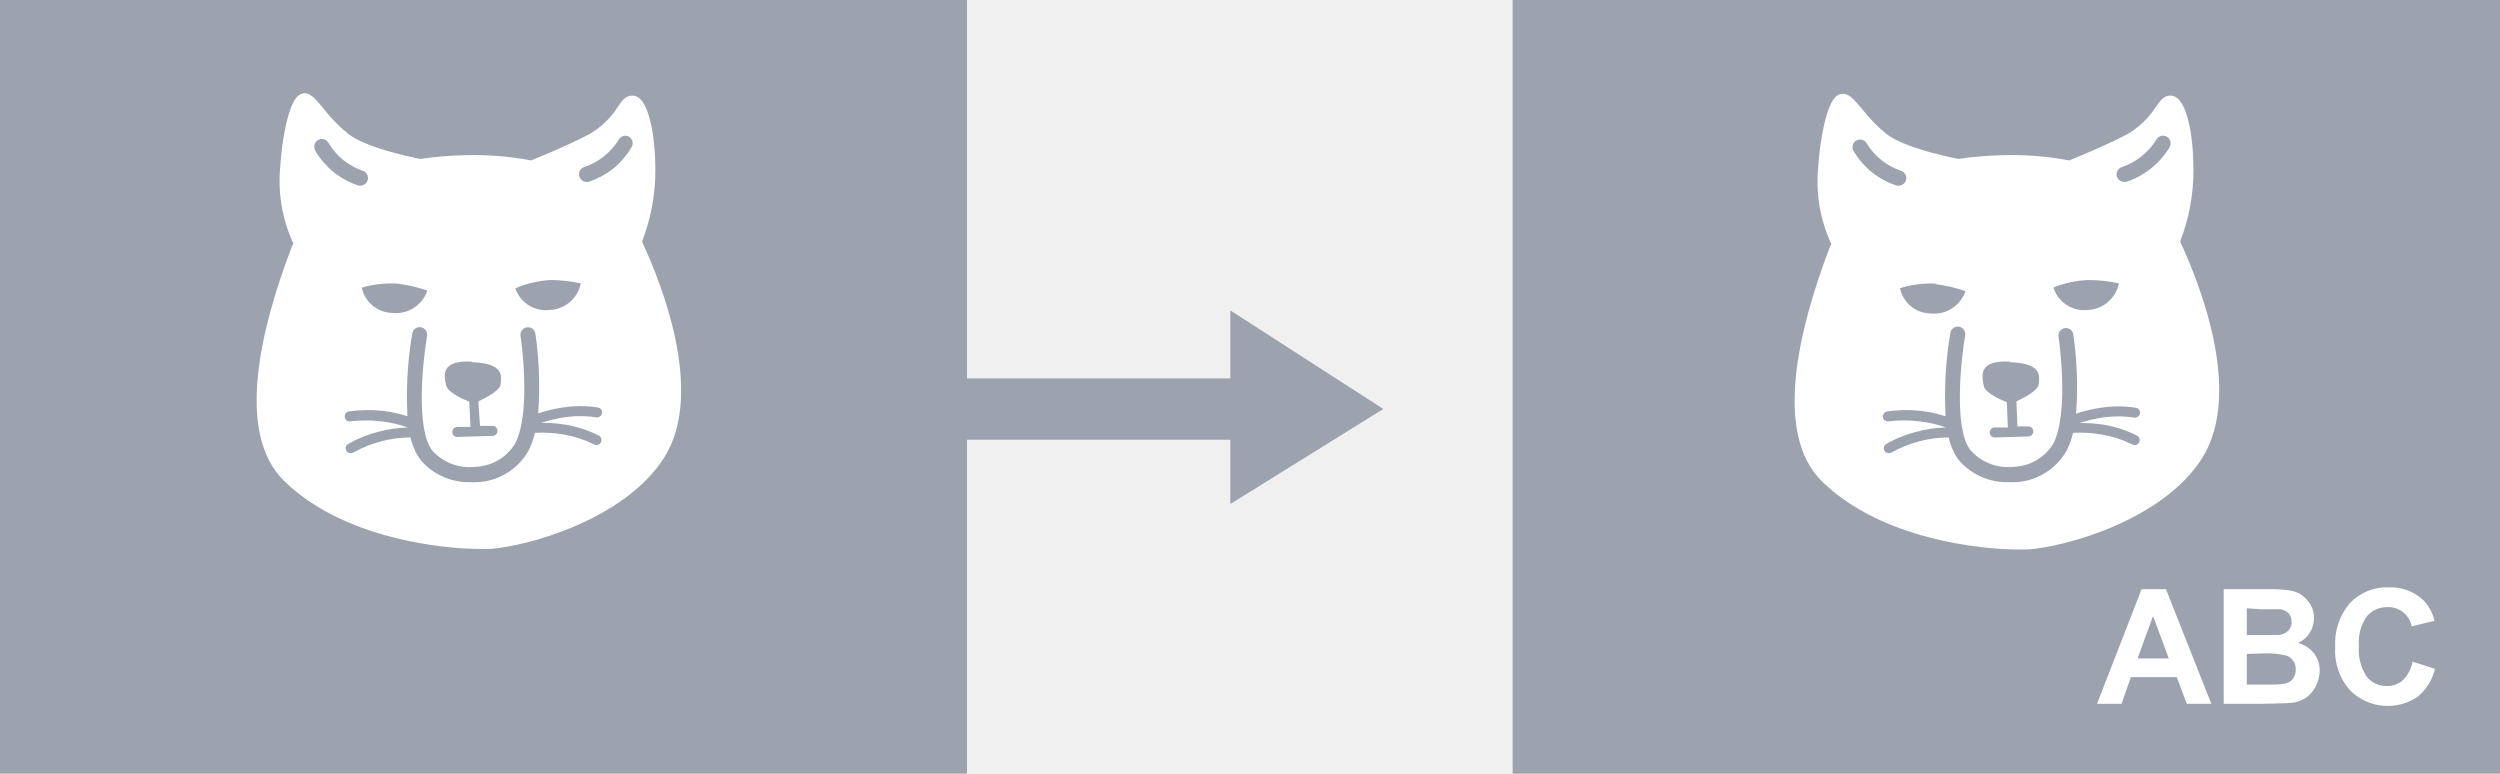
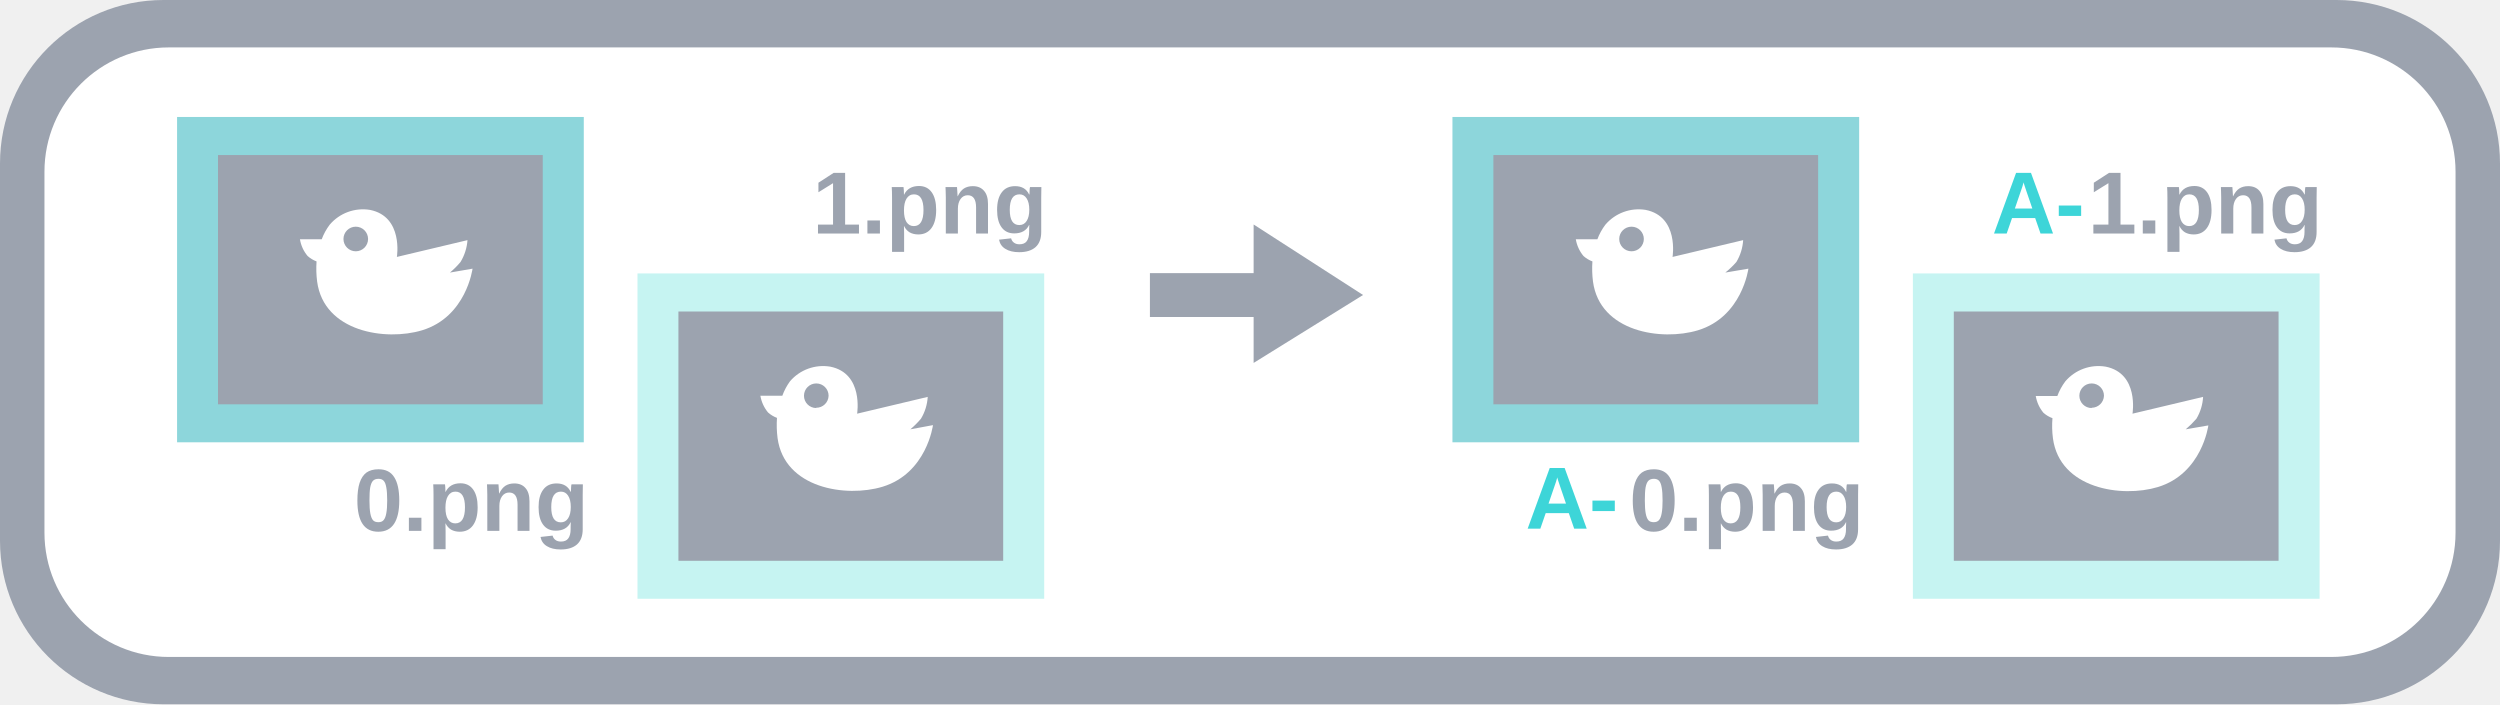
- <svg xmlns="http://www.w3.org/2000/svg" viewBox="0 0 187.49 58.02">
+ <svg xmlns="http://www.w3.org/2000/svg" viewBox="0 0 262.04 73.82">
  <defs>
-     <style>.cls-1{fill:#9ca3af;}.cls-2{fill:#fff;}</style>
+     <style>.cls-1,.cls-3{fill:#9ca3af;}.cls-2{fill:#fff;}.cls-3,.cls-4{font-size:9.23px;font-family:Arial-BoldMT, Arial;font-weight:700;}.cls-4{fill:#3dd5d8;}.cls-5{fill:#8dd6db;}.cls-6{fill:#c6f4f2;}</style>
  </defs>
  <g id="レイヤー_2" data-name="レイヤー 2">
+     <g id="レイヤー_2-2" data-name="レイヤー 2">
+       <rect class="cls-1" width="262.04" height="73.82" rx="17.14" />
+       <rect class="cls-2" x="4.66" y="4.97" width="252.72" height="63.89" rx="13.03" />
+     </g>
    <g id="レイヤー_1-2" data-name="レイヤー 1">
-       <polygon class="cls-1" points="66.11 28.38 66.11 32.98 92.27 32.98 92.27 37.8 103.74 30.67 92.27 23.28 92.27 28.38 66.11 28.38" />
-       <rect class="cls-1" width="72.52" height="58.02" />
-       <path class="cls-2" d="M48.15,18.12a14.73,14.73,0,0,0,1-5.42c0-2.5-.46-4.69-1.18-5.31a.79.79,0,0,0-.68-.21c-.42.06-.68.41-1,.9a6.07,6.07,0,0,1-2.13,2c-1.7.89-3.92,1.79-4.33,1.95a23.17,23.17,0,0,0-5-.39,26.19,26.19,0,0,0-3.31.28c-1.06-.21-4.07-.87-5.38-1.86a11.52,11.52,0,0,1-1.84-1.87C23.74,7.51,23.41,7.11,23,7a.76.76,0,0,0-.61.16c-.8.61-1.26,3.51-1.37,5.31a11.17,11.17,0,0,0,.92,5.66.36.36,0,0,0,.07.1c-.06.13-.12.26-.17.39-2.28,6-4.22,13.84-.53,17.45,4.42,4.33,11.87,5.1,14.7,5.1l.71,0c2.86-.2,10.13-2.2,13.09-6.85C52.87,29.47,49.64,21.33,48.15,18.12ZM41.27,21a11.19,11.19,0,0,1,2.29.25,2.49,2.49,0,0,1-2.39,2,2.4,2.4,0,0,1-2.52-1.63A7.78,7.78,0,0,1,41.27,21Zm-5.9,6.16c2.42.09,2.25,1,2.17,1.67-.06.48-1.1,1-1.66,1.27a.28.28,0,0,1,0,.13L36,31.94l.87,0h0a.38.38,0,1,1,0,.75l-2.58.08h0a.37.37,0,0,1-.37-.36.37.37,0,0,1,.36-.39l1,0-.08-1.74a.33.33,0,0,1,0-.15c-.56-.23-1.61-.71-1.73-1.2C33.29,28.2,33,27,35.37,27.12ZM29.8,21.27a11.45,11.45,0,0,1,2.25.52,2.48,2.48,0,0,1-2.6,1.68,2.4,2.4,0,0,1-2.32-1.9A7.83,7.83,0,0,1,29.8,21.27Zm-6.16-10a.57.57,0,0,1,1-.55A4.85,4.85,0,0,0,25.74,12a5.05,5.05,0,0,0,1.47.81.57.57,0,0,1-.16,1.11.45.45,0,0,1-.16,0,6.11,6.11,0,0,1-1.86-1A6.34,6.34,0,0,1,23.64,11.31ZM42.41,31.85a8.73,8.73,0,0,1,2.51.82.38.38,0,0,1-.18.71.41.41,0,0,1-.18-.05,8.36,8.36,0,0,0-2.28-.74,9.45,9.45,0,0,0-2.16-.13,6.39,6.39,0,0,1-.46,1.3,4.67,4.67,0,0,1-3.82,2.4,5.07,5.07,0,0,1-.55,0,4.74,4.74,0,0,1-3.76-1.68,4.51,4.51,0,0,1-.74-1.67,8.39,8.39,0,0,0-2.17.28,9.05,9.05,0,0,0-2.13.85.45.45,0,0,1-.19.05.36.36,0,0,1-.32-.18.37.37,0,0,1,.12-.51,9.09,9.09,0,0,1,2.32-.93,9.19,9.19,0,0,1,2.16-.31,8.38,8.38,0,0,0-2-.46,9.34,9.34,0,0,0-2.29,0,.37.37,0,0,1-.43-.3.37.37,0,0,1,.3-.44,9.66,9.66,0,0,1,2.5-.05,9.32,9.32,0,0,1,1.9.41A27.61,27.61,0,0,1,30.92,25a.56.56,0,0,1,.65-.46.57.57,0,0,1,.46.65c-.32,1.85-.87,7,.39,8.6A3.74,3.74,0,0,0,35.73,35a3.59,3.59,0,0,0,2.93-1.79c1.21-2.38.39-8,.38-8A.56.56,0,1,1,40.15,25,27.34,27.34,0,0,1,40.36,31a11.1,11.1,0,0,1,1.84-.44,8.64,8.64,0,0,1,2.65,0,.38.38,0,0,1,.3.44.39.39,0,0,1-.44.3,8,8,0,0,0-2.4,0,10,10,0,0,0-1.71.41A10.52,10.52,0,0,1,42.41,31.85Zm4.94-20.79A6.09,6.09,0,0,1,46,12.64a6.25,6.25,0,0,1-1.85,1,.51.51,0,0,1-.17,0,.56.56,0,0,1-.53-.4.57.57,0,0,1,.37-.71,4.79,4.79,0,0,0,1.48-.81,5.16,5.16,0,0,0,1.11-1.25.56.56,0,0,1,.76-.22A.57.57,0,0,1,47.35,11.06Z" />
-       <rect class="cls-1" x="113.44" width="74.05" height="58.02" />
-       <path class="cls-2" d="M163.5,18.12a14.73,14.73,0,0,0,1-5.42c0-2.5-.45-4.69-1.18-5.31a.79.79,0,0,0-.68-.21c-.41.06-.67.41-1,.9a6.26,6.26,0,0,1-2.13,2c-1.7.89-3.93,1.79-4.33,1.95a23.32,23.32,0,0,0-5-.39,25.87,25.87,0,0,0-3.3.28c-1.06-.21-4.08-.87-5.39-1.86a11.43,11.43,0,0,1-1.83-1.87c-.56-.66-.89-1.06-1.32-1.15a.77.77,0,0,0-.61.16c-.79.61-1.26,3.51-1.37,5.31a11.17,11.17,0,0,0,.92,5.66.86.86,0,0,0,.07.1c-.05.13-.11.26-.17.39-2.27,6-4.22,13.84-.53,17.45,4.43,4.33,11.87,5.1,14.71,5.1l.7,0c2.87-.2,10.14-2.2,13.09-6.85C168.22,29.47,165,21.33,163.5,18.12ZM156.62,21a11.06,11.06,0,0,1,2.29.25,2.49,2.49,0,0,1-2.39,2A2.4,2.4,0,0,1,154,21.56,7.85,7.85,0,0,1,156.62,21Zm-5.89,6.16c2.41.09,2.24,1,2.16,1.67-.06.48-1.1,1-1.66,1.27a.5.5,0,0,1,0,.13l.07,1.75.87,0h0a.38.38,0,0,1,0,.75l-2.58.08h0a.37.37,0,0,1-.37-.36.37.37,0,0,1,.36-.39l1,0-.07-1.74a.24.24,0,0,1,0-.15c-.56-.23-1.61-.71-1.73-1.2C148.64,28.2,148.31,27,150.73,27.12Zm-5.57-5.85a11.46,11.46,0,0,1,2.24.52,2.48,2.48,0,0,1-2.6,1.68,2.38,2.38,0,0,1-2.31-1.9A7.78,7.78,0,0,1,145.16,21.27Zm-6.16-10a.56.56,0,1,1,1-.55A4.85,4.85,0,0,0,141.09,12a4.91,4.91,0,0,0,1.48.81.58.58,0,0,1,.37.71.57.57,0,0,1-.54.4.45.45,0,0,1-.16,0,6,6,0,0,1-1.85-1A6.09,6.09,0,0,1,139,11.31Zm18.76,20.54a8.73,8.73,0,0,1,2.51.82.37.37,0,0,1,.15.51.36.36,0,0,1-.33.2.41.41,0,0,1-.18-.05,8.21,8.21,0,0,0-2.27-.74,9.55,9.55,0,0,0-2.17-.13,5.84,5.84,0,0,1-.46,1.3,4.67,4.67,0,0,1-3.82,2.4,4.93,4.93,0,0,1-.55,0,4.75,4.75,0,0,1-3.76-1.68,4.34,4.34,0,0,1-.73-1.67,8.46,8.46,0,0,0-2.18.28,8.62,8.62,0,0,0-2.12.85.49.49,0,0,1-.2.05.37.37,0,0,1-.19-.69,8.72,8.72,0,0,1,2.31-.93,9.19,9.19,0,0,1,2.16-.31,8.25,8.25,0,0,0-2-.46,9.24,9.24,0,0,0-2.28,0,.38.38,0,0,1-.44-.3.38.38,0,0,1,.3-.44,9.66,9.66,0,0,1,2.5-.05,9.17,9.17,0,0,1,1.9.41,28.24,28.24,0,0,1,.36-6.26.56.56,0,1,1,1.11.19c-.32,1.85-.87,7,.39,8.6A3.75,3.75,0,0,0,151.09,35,3.59,3.59,0,0,0,154,33.25c1.21-2.38.39-8,.38-8a.56.56,0,0,1,.47-.64.55.55,0,0,1,.64.47,27.34,27.34,0,0,1,.21,5.94,11,11,0,0,1,1.85-.44,8.58,8.58,0,0,1,2.64,0,.38.38,0,0,1,.3.44.39.39,0,0,1-.44.3,8,8,0,0,0-2.39,0,10.17,10.17,0,0,0-1.72.41A10.52,10.52,0,0,1,157.76,31.85Zm4.94-20.79a6.09,6.09,0,0,1-1.39,1.58,6,6,0,0,1-1.85,1,.45.45,0,0,1-.16,0,.57.57,0,0,1-.54-.4.57.57,0,0,1,.37-.71,4.79,4.79,0,0,0,1.48-.81,4.91,4.91,0,0,0,1.11-1.25.56.56,0,1,1,1,.55Z" />
-       <path class="cls-2" d="M165.84,52.78H164l-.75-2h-3.44l-.7,2h-1.84l3.34-8.59h1.83Zm-3.19-3.4-1.18-3.18-1.16,3.18Z" />
-       <path class="cls-2" d="M166.77,44.19h3.43a9.33,9.33,0,0,1,1.52.09,2.1,2.1,0,0,1,.9.35,2.3,2.3,0,0,1,.66.72,1.89,1.89,0,0,1,.26,1,2,2,0,0,1-.32,1.11,2,2,0,0,1-.88.76,2.22,2.22,0,0,1,1.2.78,2.07,2.07,0,0,1,.43,1.29,2.59,2.59,0,0,1-.28,1.14,2.32,2.32,0,0,1-.74.89,2.47,2.47,0,0,1-1.16.4c-.29,0-1,.05-2.1.06h-2.92Zm1.73,1.43v2h1.14q1,0,1.26,0a1.17,1.17,0,0,0,.7-.31.9.9,0,0,0,.26-.67,1,1,0,0,0-.22-.65,1.07,1.07,0,0,0-.66-.3c-.17,0-.66,0-1.48,0Zm0,3.42v2.3h1.61a7,7,0,0,0,1.19-.06,1,1,0,0,0,.63-.34,1.07,1.07,0,0,0,.24-.73,1.09,1.09,0,0,0-.19-.66,1,1,0,0,0-.54-.39A6,6,0,0,0,169.9,49Z" />
-       <path class="cls-2" d="M180.93,49.62l1.68.54a3.83,3.83,0,0,1-1.29,2.09,4,4,0,0,1-5.09-.49,4.44,4.44,0,0,1-1.1-3.2,4.68,4.68,0,0,1,1.1-3.33,3.81,3.81,0,0,1,2.92-1.18,3.58,3.58,0,0,1,2.56.93,3.29,3.29,0,0,1,.87,1.58l-1.71.41a1.79,1.79,0,0,0-1.81-1.44,2,2,0,0,0-1.55.68,3.35,3.35,0,0,0-.6,2.22,3.65,3.65,0,0,0,.59,2.33,1.9,1.9,0,0,0,1.52.69,1.75,1.75,0,0,0,1.19-.44A2.65,2.65,0,0,0,180.93,49.62Z" />
+       <text class="cls-3" transform="translate(170.78 55.64)">0.png</text>
+       <text class="cls-3" transform="translate(218.84 24.48)">1.png</text>
+       <text class="cls-4" transform="translate(208.77 24.48)">A-</text>
+       <text class="cls-4" transform="translate(159.89 55.41)">A-</text>
+       <rect class="cls-5" x="152.24" y="12.26" width="42.63" height="34.1" />
+       <rect class="cls-1" x="156.53" y="16.25" width="34.04" height="26.13" />
+       <path class="cls-2" d="M180.84,28.57A8.72,8.72,0,0,0,182,27.46a5,5,0,0,0,.71-2.29l-7.4,1.76s.7-4.23-2.82-4.93a4.58,4.58,0,0,0-4.22,1.55,6,6,0,0,0-.84,1.53h-2.26a3.71,3.71,0,0,0,.8,1.75,2.93,2.93,0,0,0,.94.57,10.84,10.84,0,0,0,.06,2.11c.71,5.29,7.19,6.26,11,5.11,4.64-1.41,5.29-6.46,5.29-6.46ZM171,26.34a1.29,1.29,0,1,1,1.3-1.29A1.29,1.29,0,0,1,171,26.34Z" />
+       <rect class="cls-6" x="200.5" y="28.66" width="42.63" height="34.1" />
+       <rect class="cls-1" x="204.79" y="32.65" width="34.04" height="26.13" />
+       <path class="cls-2" d="M229.1,45a10.14,10.14,0,0,0,1.12-1.11,5,5,0,0,0,.7-2.29l-7.4,1.76s.71-4.23-2.82-4.93a4.57,4.57,0,0,0-4.22,1.54,6.12,6.12,0,0,0-.84,1.54h-2.26a3.71,3.71,0,0,0,.8,1.75,2.86,2.86,0,0,0,.95.57,10.07,10.07,0,0,0,.05,2.11c.71,5.29,7.2,6.26,11,5.11,4.64-1.41,5.29-6.46,5.29-6.46Zm-9.86-2.23a1.29,1.29,0,1,1,1.29-1.29A1.3,1.3,0,0,1,219.24,42.74Z" />
+       <text class="cls-3" transform="translate(37.1 55.64)">0.png</text>
+       <text class="cls-3" transform="translate(85.16 24.48)">1.png</text>
+       <rect class="cls-5" x="18.56" y="12.26" width="42.63" height="34.1" />
+       <rect class="cls-1" x="22.85" y="16.25" width="34.04" height="26.13" />
+       <path class="cls-2" d="M47.16,28.57a8.72,8.72,0,0,0,1.11-1.11A5.1,5.1,0,0,0,49,25.17l-7.4,1.76s.7-4.23-2.82-4.93a4.57,4.57,0,0,0-4.22,1.55,6,6,0,0,0-.84,1.53H31.44a3.6,3.6,0,0,0,.8,1.75,2.93,2.93,0,0,0,.94.57,10.84,10.84,0,0,0,.06,2.11c.71,5.29,7.19,6.26,11,5.11,4.64-1.41,5.29-6.46,5.29-6.46Zm-9.87-2.23a1.29,1.29,0,1,1,1.29-1.29A1.29,1.29,0,0,1,37.29,26.34Z" />
+       <rect class="cls-6" x="66.82" y="28.66" width="42.63" height="34.1" />
+       <rect class="cls-1" x="71.11" y="32.65" width="34.04" height="26.13" />
+       <path class="cls-2" d="M95.42,45a9.54,9.54,0,0,0,1.11-1.11,5,5,0,0,0,.71-2.29l-7.4,1.76s.7-4.23-2.82-4.93a4.57,4.57,0,0,0-4.22,1.54A6.12,6.12,0,0,0,82,41.48H79.7a3.71,3.71,0,0,0,.8,1.75,2.93,2.93,0,0,0,.94.57,10.84,10.84,0,0,0,.06,2.11c.71,5.29,7.19,6.26,11,5.11,4.64-1.41,5.29-6.46,5.29-6.46Zm-9.87-2.23a1.29,1.29,0,1,1,1.3-1.29A1.29,1.29,0,0,1,85.55,42.74Z" />
+       <polygon class="cls-1" points="120.53 28.63 120.53 33.23 131.4 33.23 131.4 38.04 142.87 30.92 131.4 23.53 131.4 28.63 120.53 28.63" />
    </g>
  </g>
</svg>
